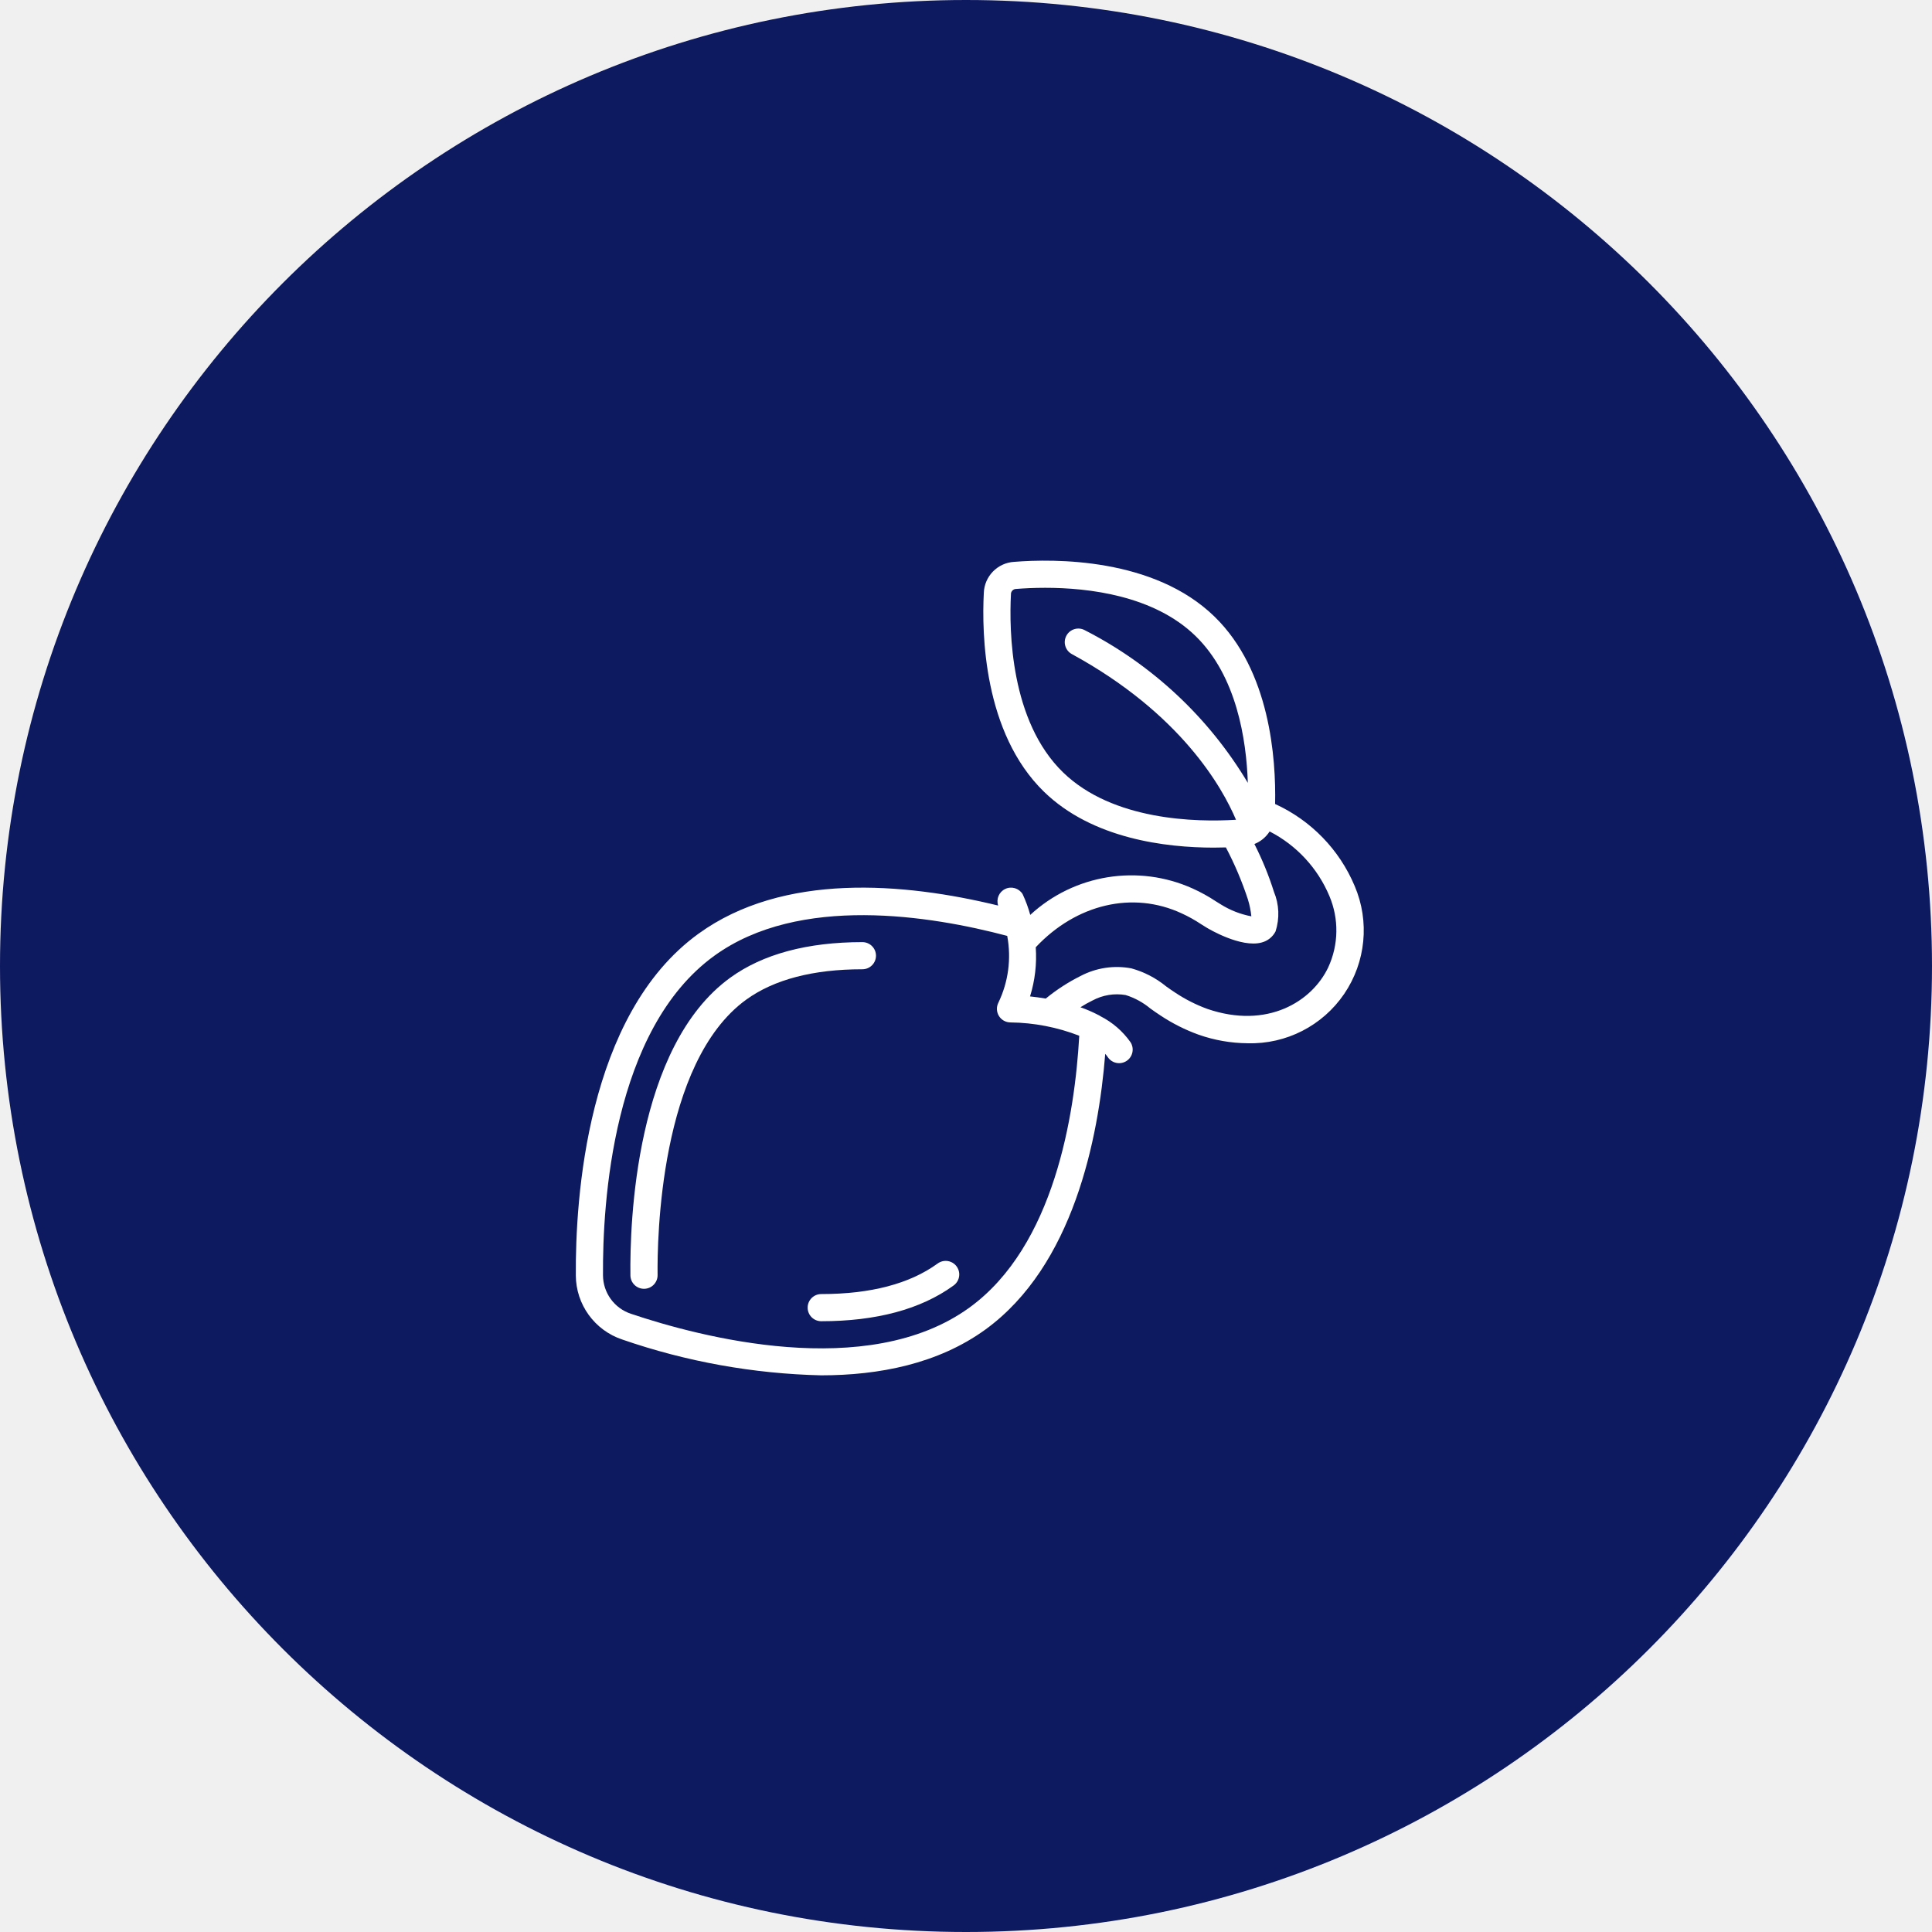
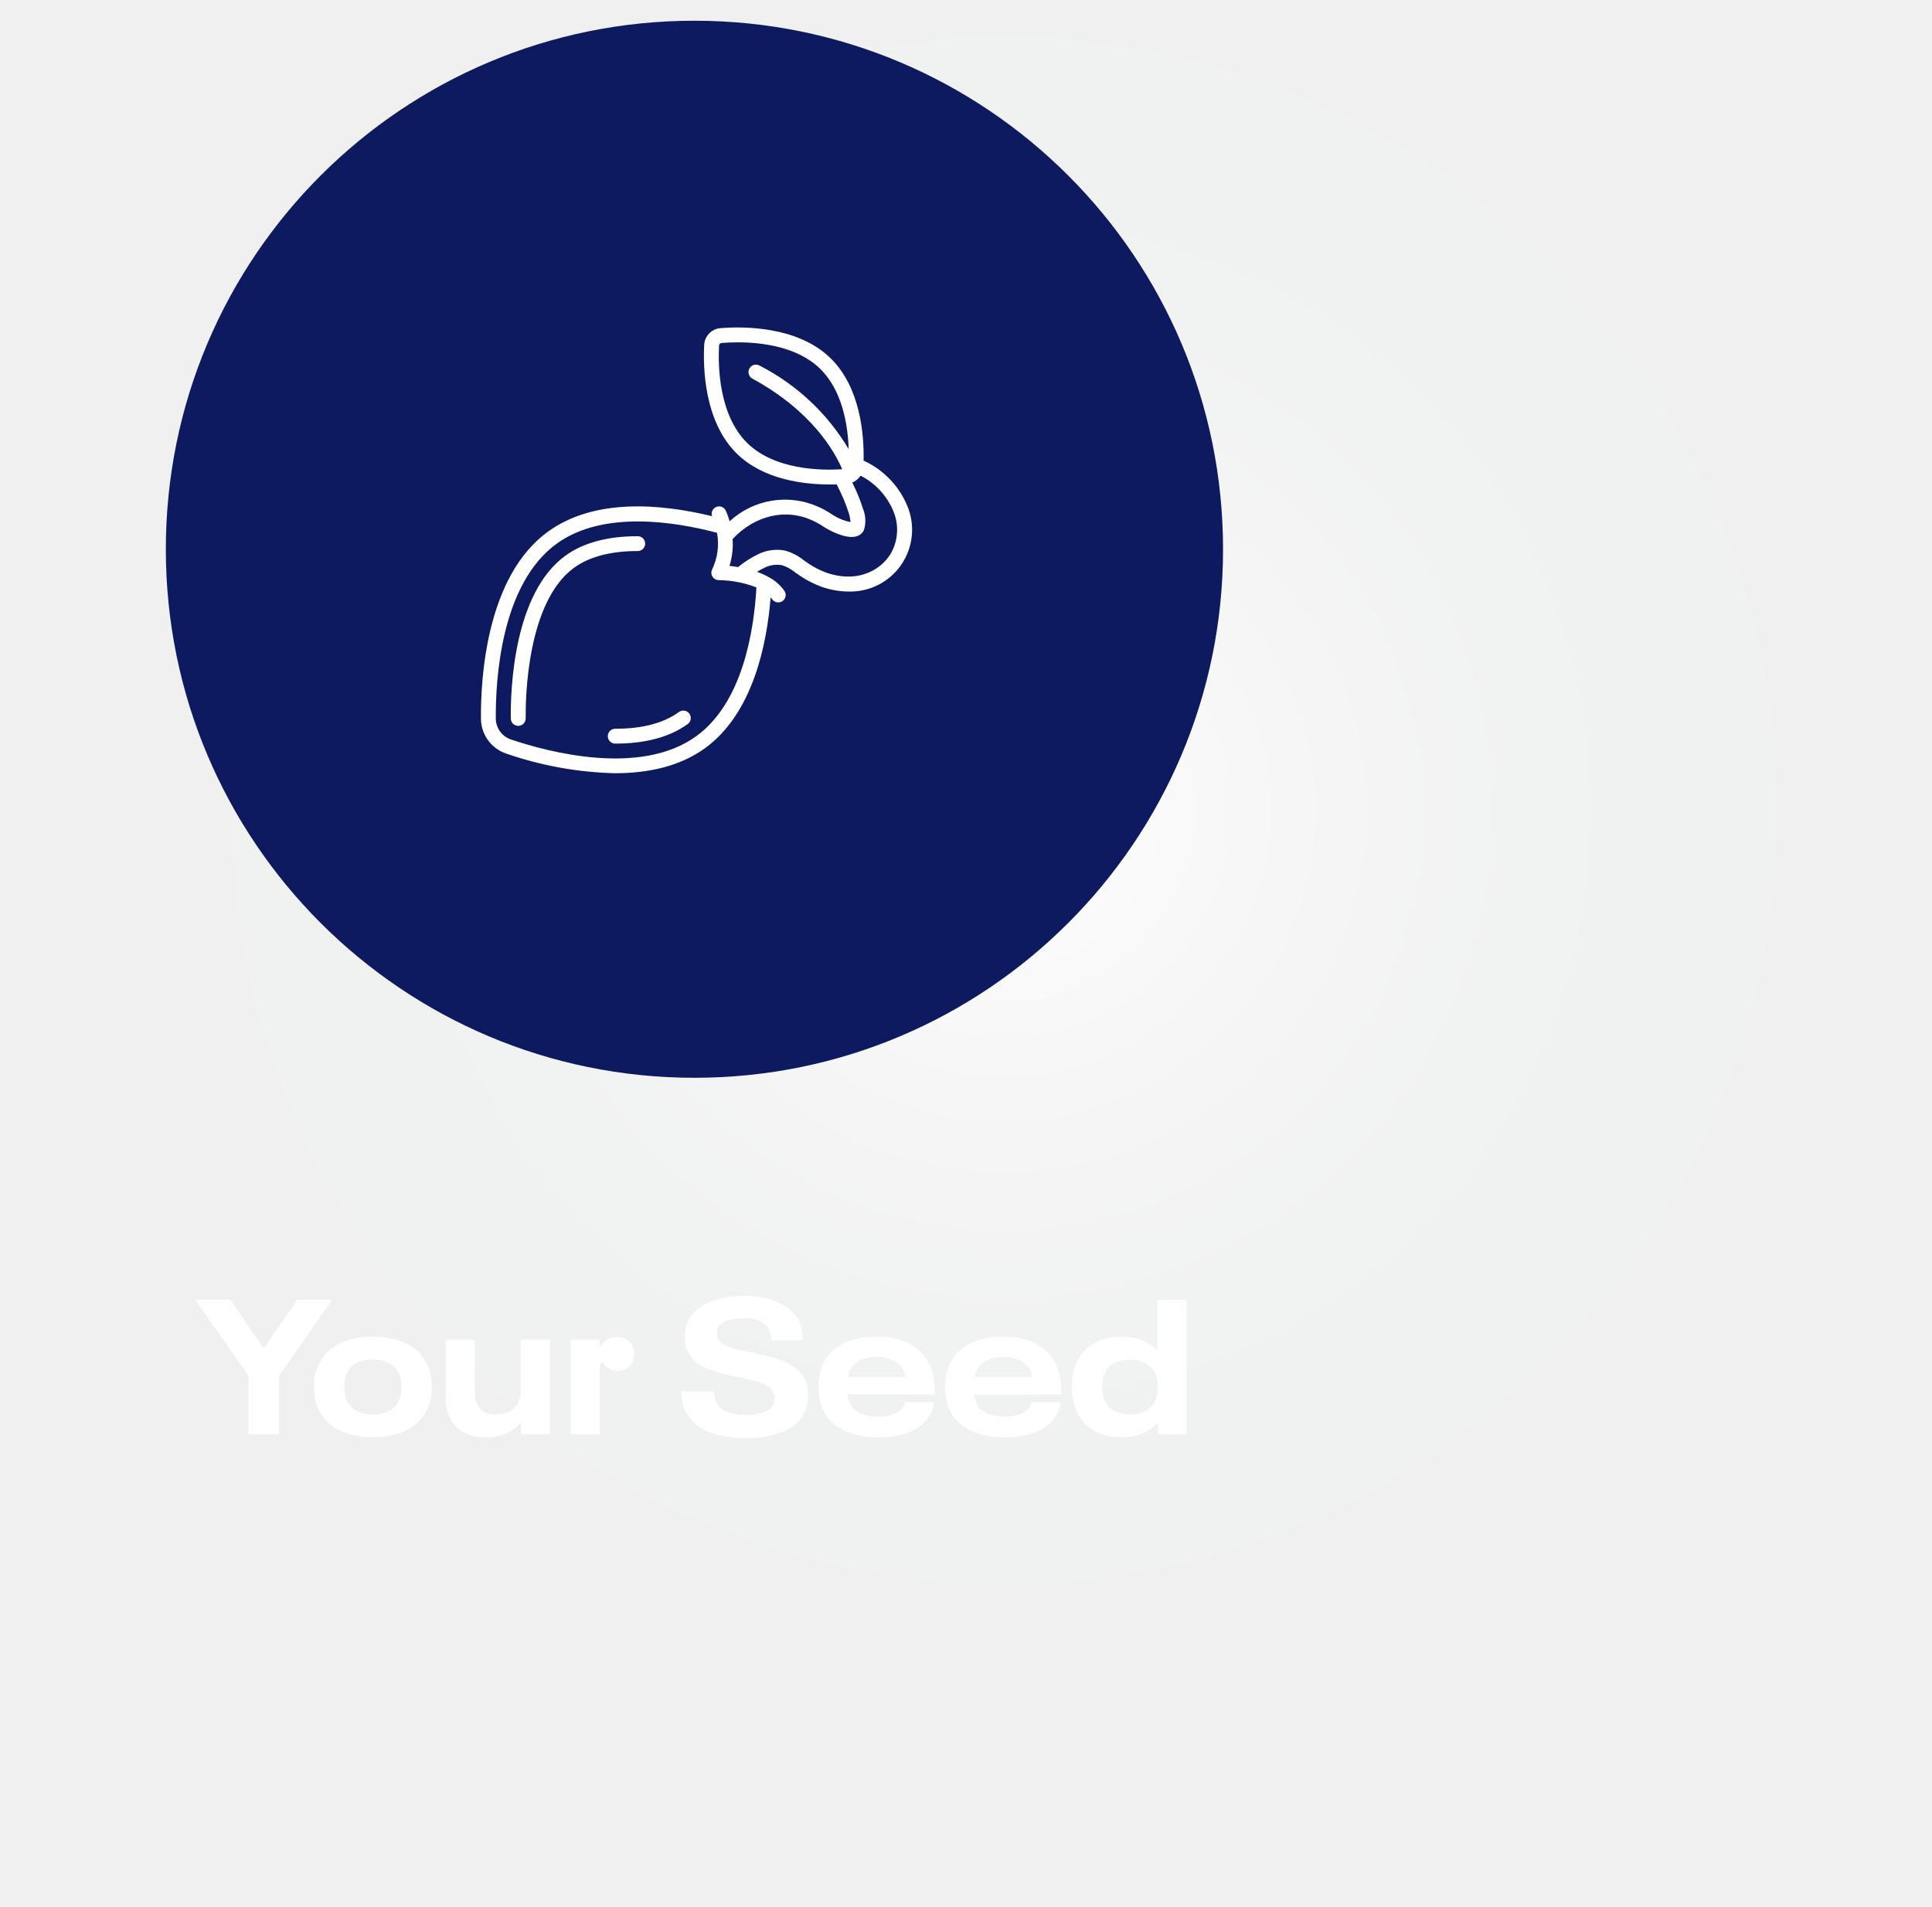
- <svg xmlns="http://www.w3.org/2000/svg" width="255" height="255" viewBox="0 0 255 255" fill="none">
-   <circle cx="127.5" cy="127.5" r="127.5" fill="#0E1A60" />
-   <path d="M115.62 126.142C115.62 125.152 114.817 124.35 113.827 124.35C106.552 124.35 100.685 125.929 96.386 129.043C83.838 138.135 83.121 161.418 83.207 168.335C83.219 169.317 84.018 170.106 85 170.106H85.021C85.497 170.101 85.952 169.907 86.284 169.566C86.617 169.226 86.8 168.767 86.794 168.29C86.738 163.674 87.045 140.232 98.491 131.941C102.166 129.281 107.327 127.931 113.829 127.931C114.817 127.93 115.618 127.13 115.62 126.142Z" fill="white" />
-   <path d="M123.728 166.79C120.055 169.45 114.901 170.8 108.392 170.8C107.402 170.8 106.6 171.603 106.6 172.593C106.6 173.583 107.402 174.385 108.392 174.385C115.667 174.385 121.534 172.806 125.831 169.692C126.369 169.324 126.665 168.693 126.603 168.044C126.542 167.395 126.133 166.83 125.535 166.57C124.938 166.309 124.246 166.393 123.728 166.79Z" fill="white" />
-   <path d="M168.299 106.118C168.428 100.147 167.634 88.506 160.295 81.38C152.293 73.589 139.13 73.736 133.841 74.159C131.652 74.294 129.924 76.072 129.851 78.265C129.575 83.562 129.797 96.729 137.801 104.507C144.19 110.717 153.872 111.876 160.209 111.876C160.77 111.876 161.296 111.866 161.801 111.849C162.963 114.054 163.937 116.352 164.712 118.721C164.935 119.446 165.086 120.191 165.162 120.945C163.735 120.675 162.37 120.142 161.138 119.373L160.451 118.947C159.491 118.31 158.481 117.753 157.431 117.279C150.231 114.029 141.785 115.397 135.98 120.755C135.723 119.814 135.386 118.896 134.973 118.013C134.495 117.236 133.511 116.941 132.685 117.327C131.86 117.713 131.455 118.658 131.746 119.522C119.309 116.494 103.376 115.134 92.186 123.243C77.372 133.965 75.934 158.352 76.002 168.337C76.019 172.182 78.487 175.588 82.135 176.802C90.587 179.725 99.442 181.319 108.382 181.527C116.017 181.527 123.799 180.014 130.045 175.495C141.661 167.07 144.99 150.276 145.877 139.094C145.994 139.237 146.116 139.375 146.216 139.528C146.765 140.351 147.879 140.574 148.702 140.024C149.526 139.475 149.748 138.362 149.199 137.538C148.179 136.1 146.826 134.931 145.255 134.132C145.172 134.072 145.083 134.021 144.99 133.978C144.22 133.578 143.424 133.233 142.606 132.945C143.12 132.615 143.654 132.316 144.205 132.049C145.539 131.331 147.074 131.079 148.568 131.332C149.76 131.704 150.868 132.307 151.827 133.107C152.27 133.424 152.711 133.736 153.159 134.026C154.728 135.069 156.416 135.92 158.187 136.561C160.269 137.296 162.458 137.68 164.666 137.697C169.747 137.844 174.552 135.39 177.413 131.189C180.275 126.988 180.799 121.619 178.802 116.944C176.786 112.144 173.036 108.279 168.299 106.118ZM140.302 101.936C133.348 95.174 133.187 83.261 133.431 78.449C133.423 78.26 133.493 78.076 133.625 77.941C133.757 77.805 133.939 77.73 134.128 77.732C135.132 77.653 136.446 77.583 137.963 77.583C143.699 77.583 152.304 78.598 157.796 83.944C163.215 89.212 164.508 97.6 164.698 103.327C159.563 94.724 152.108 87.742 143.186 83.182C142.317 82.707 141.228 83.028 140.754 83.897C140.28 84.766 140.6 85.855 141.469 86.33C155.884 94.194 161.342 103.964 163.137 108.2C157.909 108.526 146.881 108.332 140.302 101.936ZM127.944 172.593C114.452 182.361 92.215 176.415 83.273 173.401C81.079 172.674 79.595 170.626 79.588 168.314C79.523 158.883 80.823 135.892 94.287 126.146C105.496 118.027 122.894 120.859 132.94 123.527C133.503 126.518 133.093 129.612 131.769 132.354C131.492 132.908 131.521 133.567 131.846 134.095C132.171 134.623 132.746 134.945 133.366 134.948C136.475 134.983 139.551 135.578 142.448 136.706C141.867 147.105 139.157 164.463 127.944 172.593ZM175.314 127.673C173.163 132.214 167.247 135.865 159.36 133.166C157.858 132.617 156.427 131.891 155.097 131.004C154.695 130.746 154.303 130.466 153.906 130.183C152.56 129.081 150.998 128.273 149.321 127.811C147.054 127.384 144.71 127.731 142.665 128.797C141.011 129.62 139.455 130.627 138.027 131.798C137.281 131.676 136.568 131.576 135.953 131.515C136.605 129.418 136.86 127.219 136.706 125.029C142.053 119.328 149.514 117.554 155.97 120.556C156.864 120.965 157.724 121.444 158.542 121.99L159.259 122.435C159.438 122.548 163.794 125.163 166.544 124.393C167.327 124.185 167.985 123.656 168.357 122.937C168.912 121.222 168.836 119.366 168.143 117.702C167.459 115.534 166.597 113.426 165.566 111.4C165.949 111.249 166.308 111.042 166.63 110.786L166.699 110.729C167.041 110.449 167.337 110.116 167.573 109.741C171.122 111.564 173.915 114.58 175.461 118.258C176.742 121.277 176.688 124.696 175.314 127.673Z" fill="white" />
+ <svg xmlns="http://www.w3.org/2000/svg" width="466" height="460" viewBox="0 0 466 460" fill="none">
+   <path style="mix-blend-mode:color-dodge" d="M233 459.485C361.682 459.485 466 356.626 466 229.743C466 102.859 361.682 0 233 0C104.318 0 0 102.859 0 229.743C0 356.626 104.318 459.485 233 459.485Z" fill="url(#paint0_radial_0_1)" />
+   <circle cx="167.5" cy="132.5" r="127.5" fill="#0E1A60" />
+   <path d="M59.943 331.878L47.063 313.524H55.527L63.623 325.3L71.719 313.524H80.137L67.303 331.878V346H59.943V331.878ZM89.925 346.69C86.675 346.69 83.899 346.092 81.599 344.896C79.33 343.7 77.705 341.983 76.723 339.744C76.049 338.211 75.711 336.493 75.711 334.592C75.711 332.629 76.049 330.912 76.723 329.44C77.705 327.201 79.33 325.484 81.599 324.288C83.899 323.061 86.675 322.448 89.925 322.448C93.176 322.448 95.936 323.046 98.205 324.242C100.505 325.407 102.146 327.094 103.127 329.302C103.833 330.897 104.185 332.66 104.185 334.592C104.185 336.524 103.833 338.272 103.127 339.836C102.146 342.044 100.505 343.746 98.205 344.942C95.936 346.107 93.176 346.69 89.925 346.69ZM89.925 341.216C91.459 341.216 92.762 340.94 93.835 340.388C94.939 339.805 95.737 338.977 96.227 337.904C96.626 337.015 96.825 335.911 96.825 334.592C96.825 333.212 96.626 332.108 96.227 331.28C95.737 330.207 94.939 329.394 93.835 328.842C92.762 328.259 91.459 327.968 89.925 327.968C88.392 327.968 87.073 328.259 85.969 328.842C84.896 329.394 84.114 330.207 83.623 331.28C83.225 332.108 83.025 333.212 83.025 334.592C83.025 335.941 83.225 337.03 83.623 337.858C84.114 338.931 84.896 339.759 85.969 340.342C87.073 340.925 88.392 341.216 89.925 341.216ZM132.66 323.184V346H125.668V342.964C123.767 345.479 120.976 346.736 117.296 346.736C114.168 346.736 111.745 345.893 110.028 344.206C108.341 342.519 107.498 340.081 107.498 336.892V323.184H114.49V335.512C114.49 337.444 114.935 338.885 115.824 339.836C116.713 340.756 118.047 341.216 119.826 341.216C121.727 341.216 123.169 340.664 124.15 339.56C125.162 338.456 125.668 336.877 125.668 334.822V323.184H132.66ZM137.646 323.184H144.592V325.024C145.175 324.165 145.788 323.537 146.432 323.138C147.107 322.739 147.873 322.54 148.732 322.54C150.02 322.54 151.047 322.923 151.814 323.69C152.581 324.426 152.964 325.407 152.964 326.634C152.964 327.431 152.795 328.137 152.458 328.75C152.121 329.363 151.645 329.839 151.032 330.176C150.419 330.513 149.729 330.682 148.962 330.682C148.134 330.682 147.413 330.498 146.8 330.13C146.187 329.762 145.711 329.256 145.374 328.612C145.067 328.765 144.868 328.98 144.776 329.256C144.684 329.501 144.638 329.961 144.638 330.636V346H137.646V323.184ZM179.714 346.92C176.034 346.92 172.952 346.353 170.468 345.218C167.984 344.083 166.251 342.427 165.27 340.25C164.656 338.87 164.35 337.337 164.35 335.65H172.216C172.216 336.57 172.384 337.413 172.722 338.18C173.182 339.253 174.025 340.051 175.252 340.572C176.509 341.093 178.058 341.354 179.898 341.354C181.554 341.354 182.964 341.139 184.13 340.71C185.326 340.281 186.123 339.652 186.522 338.824C186.736 338.364 186.844 337.858 186.844 337.306C186.844 336.754 186.736 336.279 186.522 335.88C186.215 335.205 185.648 334.653 184.82 334.224C184.022 333.764 183.102 333.396 182.06 333.12C181.048 332.844 179.683 332.537 177.966 332.2L175.758 331.74C173.151 331.157 171.004 330.421 169.318 329.532C167.662 328.612 166.481 327.385 165.776 325.852C165.346 324.84 165.132 323.705 165.132 322.448C165.132 321.191 165.377 319.995 165.868 318.86C166.45 317.541 167.386 316.422 168.674 315.502C169.992 314.551 171.572 313.831 173.412 313.34C175.252 312.849 177.245 312.604 179.392 312.604C182.673 312.604 185.494 313.156 187.856 314.26C190.248 315.364 191.919 316.959 192.87 319.044C193.422 320.332 193.698 321.773 193.698 323.368H186.062C186 322.356 185.832 321.543 185.556 320.93C184.666 318.967 182.566 317.986 179.254 317.986C177.782 317.986 176.478 318.201 175.344 318.63C174.24 319.029 173.504 319.627 173.136 320.424C172.982 320.761 172.906 321.175 172.906 321.666C172.906 322.157 172.982 322.555 173.136 322.862C173.381 323.445 173.856 323.935 174.562 324.334C175.267 324.733 176.064 325.055 176.954 325.3C177.874 325.545 179.146 325.837 180.772 326.174C181.262 326.266 182.029 326.435 183.072 326.68C184.973 327.079 186.629 327.523 188.04 328.014C189.45 328.505 190.692 329.149 191.766 329.946C192.839 330.743 193.652 331.725 194.204 332.89C194.664 333.933 194.894 335.175 194.894 336.616C194.894 338.057 194.633 339.376 194.112 340.572C193.161 342.688 191.413 344.283 188.868 345.356C186.353 346.399 183.302 346.92 179.714 346.92ZM217.093 340.25C217.706 339.729 218.089 339.069 218.243 338.272H225.327C225.02 340.296 224.115 342.013 222.613 343.424C221.355 344.559 219.791 345.402 217.921 345.954C216.081 346.475 214.041 346.736 211.803 346.736C208.521 346.736 205.715 346.153 203.385 344.988C201.054 343.792 199.398 342.09 198.417 339.882C197.742 338.41 197.405 336.647 197.405 334.592C197.405 332.599 197.757 330.805 198.463 329.21C199.444 327.002 201.054 325.331 203.293 324.196C205.531 323.031 208.23 322.448 211.389 322.448C214.578 322.448 217.277 323.046 219.485 324.242C221.693 325.438 223.287 327.155 224.269 329.394C224.698 330.406 225.005 331.464 225.189 332.568C225.373 333.672 225.465 334.945 225.465 336.386H204.443C204.535 337.183 204.719 337.889 204.995 338.502C205.455 339.575 206.283 340.388 207.479 340.94C208.675 341.461 210.131 341.722 211.849 341.722C212.953 341.722 213.965 341.599 214.885 341.354C215.805 341.109 216.541 340.741 217.093 340.25ZM211.435 327.37C209.809 327.37 208.445 327.646 207.341 328.198C206.267 328.75 205.485 329.578 204.995 330.682C204.78 331.081 204.627 331.587 204.535 332.2H218.427C218.335 331.709 218.166 331.173 217.921 330.59C217.43 329.517 216.617 328.719 215.483 328.198C214.379 327.646 213.029 327.37 211.435 327.37ZM247.64 340.25C248.253 339.729 248.636 339.069 248.79 338.272H255.874C255.567 340.296 254.662 342.013 253.16 343.424C251.902 344.559 250.338 345.402 248.468 345.954C246.628 346.475 244.588 346.736 242.35 346.736C239.068 346.736 236.262 346.153 233.932 344.988C231.601 343.792 229.945 342.09 228.964 339.882C228.289 338.41 227.952 336.647 227.952 334.592C227.952 332.599 228.304 330.805 229.01 329.21C229.991 327.002 231.601 325.331 233.84 324.196C236.078 323.031 238.777 322.448 241.936 322.448C245.125 322.448 247.824 323.046 250.032 324.242C252.24 325.438 253.834 327.155 254.816 329.394C255.245 330.406 255.552 331.464 255.736 332.568C255.92 333.672 256.012 334.945 256.012 336.386H234.99C235.082 337.183 235.266 337.889 235.542 338.502C236.002 339.575 236.83 340.388 238.026 340.94C239.222 341.461 240.678 341.722 242.396 341.722C243.5 341.722 244.512 341.599 245.432 341.354C246.352 341.109 247.088 340.741 247.64 340.25ZM241.982 327.37C240.356 327.37 238.992 327.646 237.888 328.198C236.814 328.75 236.032 329.578 235.542 330.682C235.327 331.081 235.174 331.587 235.082 332.2H248.974C248.882 331.709 248.713 331.173 248.468 330.59C247.977 329.517 247.164 328.719 246.03 328.198C244.926 327.646 243.576 327.37 241.982 327.37ZM286.191 313.524V346H279.337V343.056C278.325 344.252 277.067 345.157 275.565 345.77C274.062 346.383 272.375 346.69 270.505 346.69C267.929 346.69 265.69 346.153 263.789 345.08C261.918 343.976 260.538 342.412 259.649 340.388C258.882 338.671 258.499 336.739 258.499 334.592C258.499 332.415 258.882 330.483 259.649 328.796C260.538 326.772 261.918 325.208 263.789 324.104C265.69 323 267.929 322.448 270.505 322.448C272.345 322.448 274.001 322.739 275.473 323.322C276.945 323.905 278.187 324.763 279.199 325.898V313.524H286.191ZM279.245 334.224C279.245 332.875 278.953 331.74 278.371 330.82C277.819 329.869 277.037 329.164 276.025 328.704C275.043 328.213 273.893 327.968 272.575 327.968C271.103 327.968 269.83 328.244 268.757 328.796C267.714 329.348 266.947 330.161 266.457 331.234C266.058 332.185 265.859 333.304 265.859 334.592C265.859 335.849 266.058 336.953 266.457 337.904C266.947 338.977 267.729 339.805 268.803 340.388C269.876 340.94 271.133 341.216 272.575 341.216C273.893 341.216 275.043 340.986 276.025 340.526C277.037 340.035 277.819 339.33 278.371 338.41C278.953 337.459 279.245 336.309 279.245 334.96V334.224Z" fill="white" />
+   <path d="M155.62 131.142C155.62 130.152 154.817 129.35 153.827 129.35C146.552 129.35 140.685 130.929 136.386 134.043C123.838 143.135 123.121 166.418 123.207 173.335C123.219 174.317 124.018 175.106 125 175.106H125.021C125.497 175.101 125.952 174.907 126.284 174.566C126.617 174.226 126.8 173.767 126.794 173.29C126.738 168.674 127.045 145.232 138.491 136.941C142.166 134.281 147.327 132.931 153.829 132.931C154.817 132.93 155.618 132.13 155.62 131.142Z" fill="white" />
+   <path d="M163.728 171.79C160.055 174.45 154.901 175.8 148.392 175.8C147.402 175.8 146.6 176.603 146.6 177.593C146.6 178.583 147.402 179.385 148.392 179.385C155.667 179.385 161.534 177.806 165.831 174.692C166.369 174.324 166.665 173.693 166.603 173.044C166.542 172.395 166.133 171.83 165.535 171.57C164.938 171.309 164.246 171.393 163.728 171.79Z" fill="white" />
+   <path d="M208.299 111.118C208.428 105.147 207.634 93.506 200.295 86.38C192.293 78.589 179.13 78.736 173.841 79.159C171.652 79.294 169.924 81.072 169.851 83.265C169.575 88.562 169.797 101.729 177.801 109.507C184.19 115.717 193.872 116.876 200.209 116.876C200.77 116.876 201.296 116.866 201.801 116.849C202.963 119.054 203.937 121.352 204.712 123.721C204.935 124.446 205.086 125.191 205.162 125.945C203.735 125.675 202.37 125.142 201.138 124.373L200.451 123.947C199.491 123.31 198.481 122.753 197.431 122.279C190.231 119.029 181.785 120.397 175.98 125.755C175.723 124.814 175.386 123.896 174.973 123.013C174.495 122.236 173.511 121.941 172.685 122.327C171.86 122.713 171.455 123.658 171.746 124.522C159.309 121.494 143.376 120.134 132.186 128.243C117.372 138.965 115.934 163.352 116.002 173.337C116.019 177.182 118.487 180.588 122.135 181.802C130.587 184.725 139.441 186.319 148.382 186.527C156.017 186.527 163.799 185.014 170.045 180.495C181.661 172.07 184.99 155.276 185.877 144.094C185.994 144.237 186.116 144.375 186.216 144.528C186.765 145.351 187.879 145.574 188.702 145.024C189.526 144.475 189.748 143.362 189.199 142.538C188.179 141.1 186.826 139.931 185.255 139.132C185.172 139.072 185.083 139.021 184.99 138.978C184.22 138.578 183.424 138.233 182.606 137.945C183.12 137.615 183.654 137.316 184.205 137.049C185.539 136.331 187.074 136.079 188.568 136.332C189.76 136.704 190.868 137.307 191.827 138.107C192.27 138.424 192.711 138.736 193.159 139.026C194.728 140.069 196.416 140.92 198.187 141.561C200.269 142.296 202.458 142.68 204.666 142.697C209.747 142.844 214.552 140.39 217.413 136.189C220.275 131.988 220.799 126.619 218.802 121.944C216.786 117.144 213.036 113.279 208.299 111.118ZM180.302 106.936C173.348 100.174 173.187 88.261 173.431 83.449C173.423 83.26 173.493 83.076 173.625 82.941C173.757 82.805 173.939 82.73 174.128 82.732C175.132 82.653 176.446 82.583 177.963 82.583C183.699 82.583 192.304 83.598 197.796 88.944C203.215 94.212 204.508 102.6 204.698 108.327C199.563 99.724 192.108 92.742 183.186 88.182C182.317 87.707 181.228 88.028 180.754 88.897C180.28 89.766 180.6 90.855 181.469 91.33C195.884 99.194 201.342 108.964 203.137 113.2C197.909 113.526 186.881 113.332 180.302 106.936ZM167.944 177.593C154.452 187.361 132.215 181.415 123.273 178.401C121.079 177.674 119.595 175.626 119.587 173.314C119.523 163.883 120.823 140.892 134.287 131.146C145.496 123.027 162.894 125.859 172.94 128.527C173.503 131.518 173.093 134.612 171.769 137.354C171.492 137.908 171.521 138.567 171.846 139.095C172.171 139.623 172.746 139.945 173.366 139.948C176.475 139.983 179.551 140.578 182.448 141.706C181.867 152.105 179.157 169.463 167.944 177.593ZM215.314 132.673C213.163 137.214 207.247 140.865 199.36 138.166C197.858 137.617 196.427 136.891 195.097 136.004C194.695 135.746 194.303 135.466 193.906 135.183C192.56 134.081 190.998 133.273 189.321 132.811C187.054 132.384 184.71 132.731 182.665 133.797C181.011 134.62 179.455 135.627 178.027 136.798C177.281 136.676 176.568 136.576 175.953 136.515C176.605 134.418 176.86 132.219 176.706 130.029C182.053 124.328 189.514 122.554 195.97 125.556C196.864 125.965 197.724 126.444 198.542 126.99L199.259 127.435C199.438 127.548 203.794 130.163 206.544 129.393C207.327 129.185 207.985 128.656 208.357 127.937C208.912 126.222 208.836 124.366 208.143 122.702C207.459 120.534 206.597 118.426 205.566 116.4C205.949 116.249 206.308 116.042 206.63 115.786L206.699 115.729C207.041 115.449 207.337 115.116 207.573 114.741C211.122 116.564 213.915 119.58 215.461 123.258C216.742 126.277 216.688 129.696 215.314 132.673Z" fill="white" />
+   <defs>
+     <radialGradient id="paint0_radial_0_1" cx="0" cy="0" r="1" gradientUnits="userSpaceOnUse" gradientTransform="translate(242.294 195.523) rotate(90) scale(230.427 232.431)">
+       <stop stop-color="white" />
+       <stop offset="9%" stop-color="rgba(30, 144, 255, 0.77)" />
+       <stop offset="17%" stop-color="rgba(30, 144, 255, 0.59)" />
+       <stop offset="26%" stop-color="rgba(25, 130, 230, 0.43)" />
+       <stop offset="35%" stop-color="rgba(20, 115, 205, 0.3)" />
+       <stop offset="45%" stop-color="rgba(15, 100, 180, 0.19)" />
+       <stop offset="55%" stop-color="rgba(10, 85, 155, 0.1)" />
+       <stop offset="66%" stop-color="rgba(5, 70, 130, 0.05)" />
+       <stop offset="80%" stop-color="rgba(2, 55, 105, 0.01)" />
+       <stop offset="100%" stop-color="rgba(0, 0, 0, 0)" />
+     </radialGradient>
+   </defs>
</svg>
